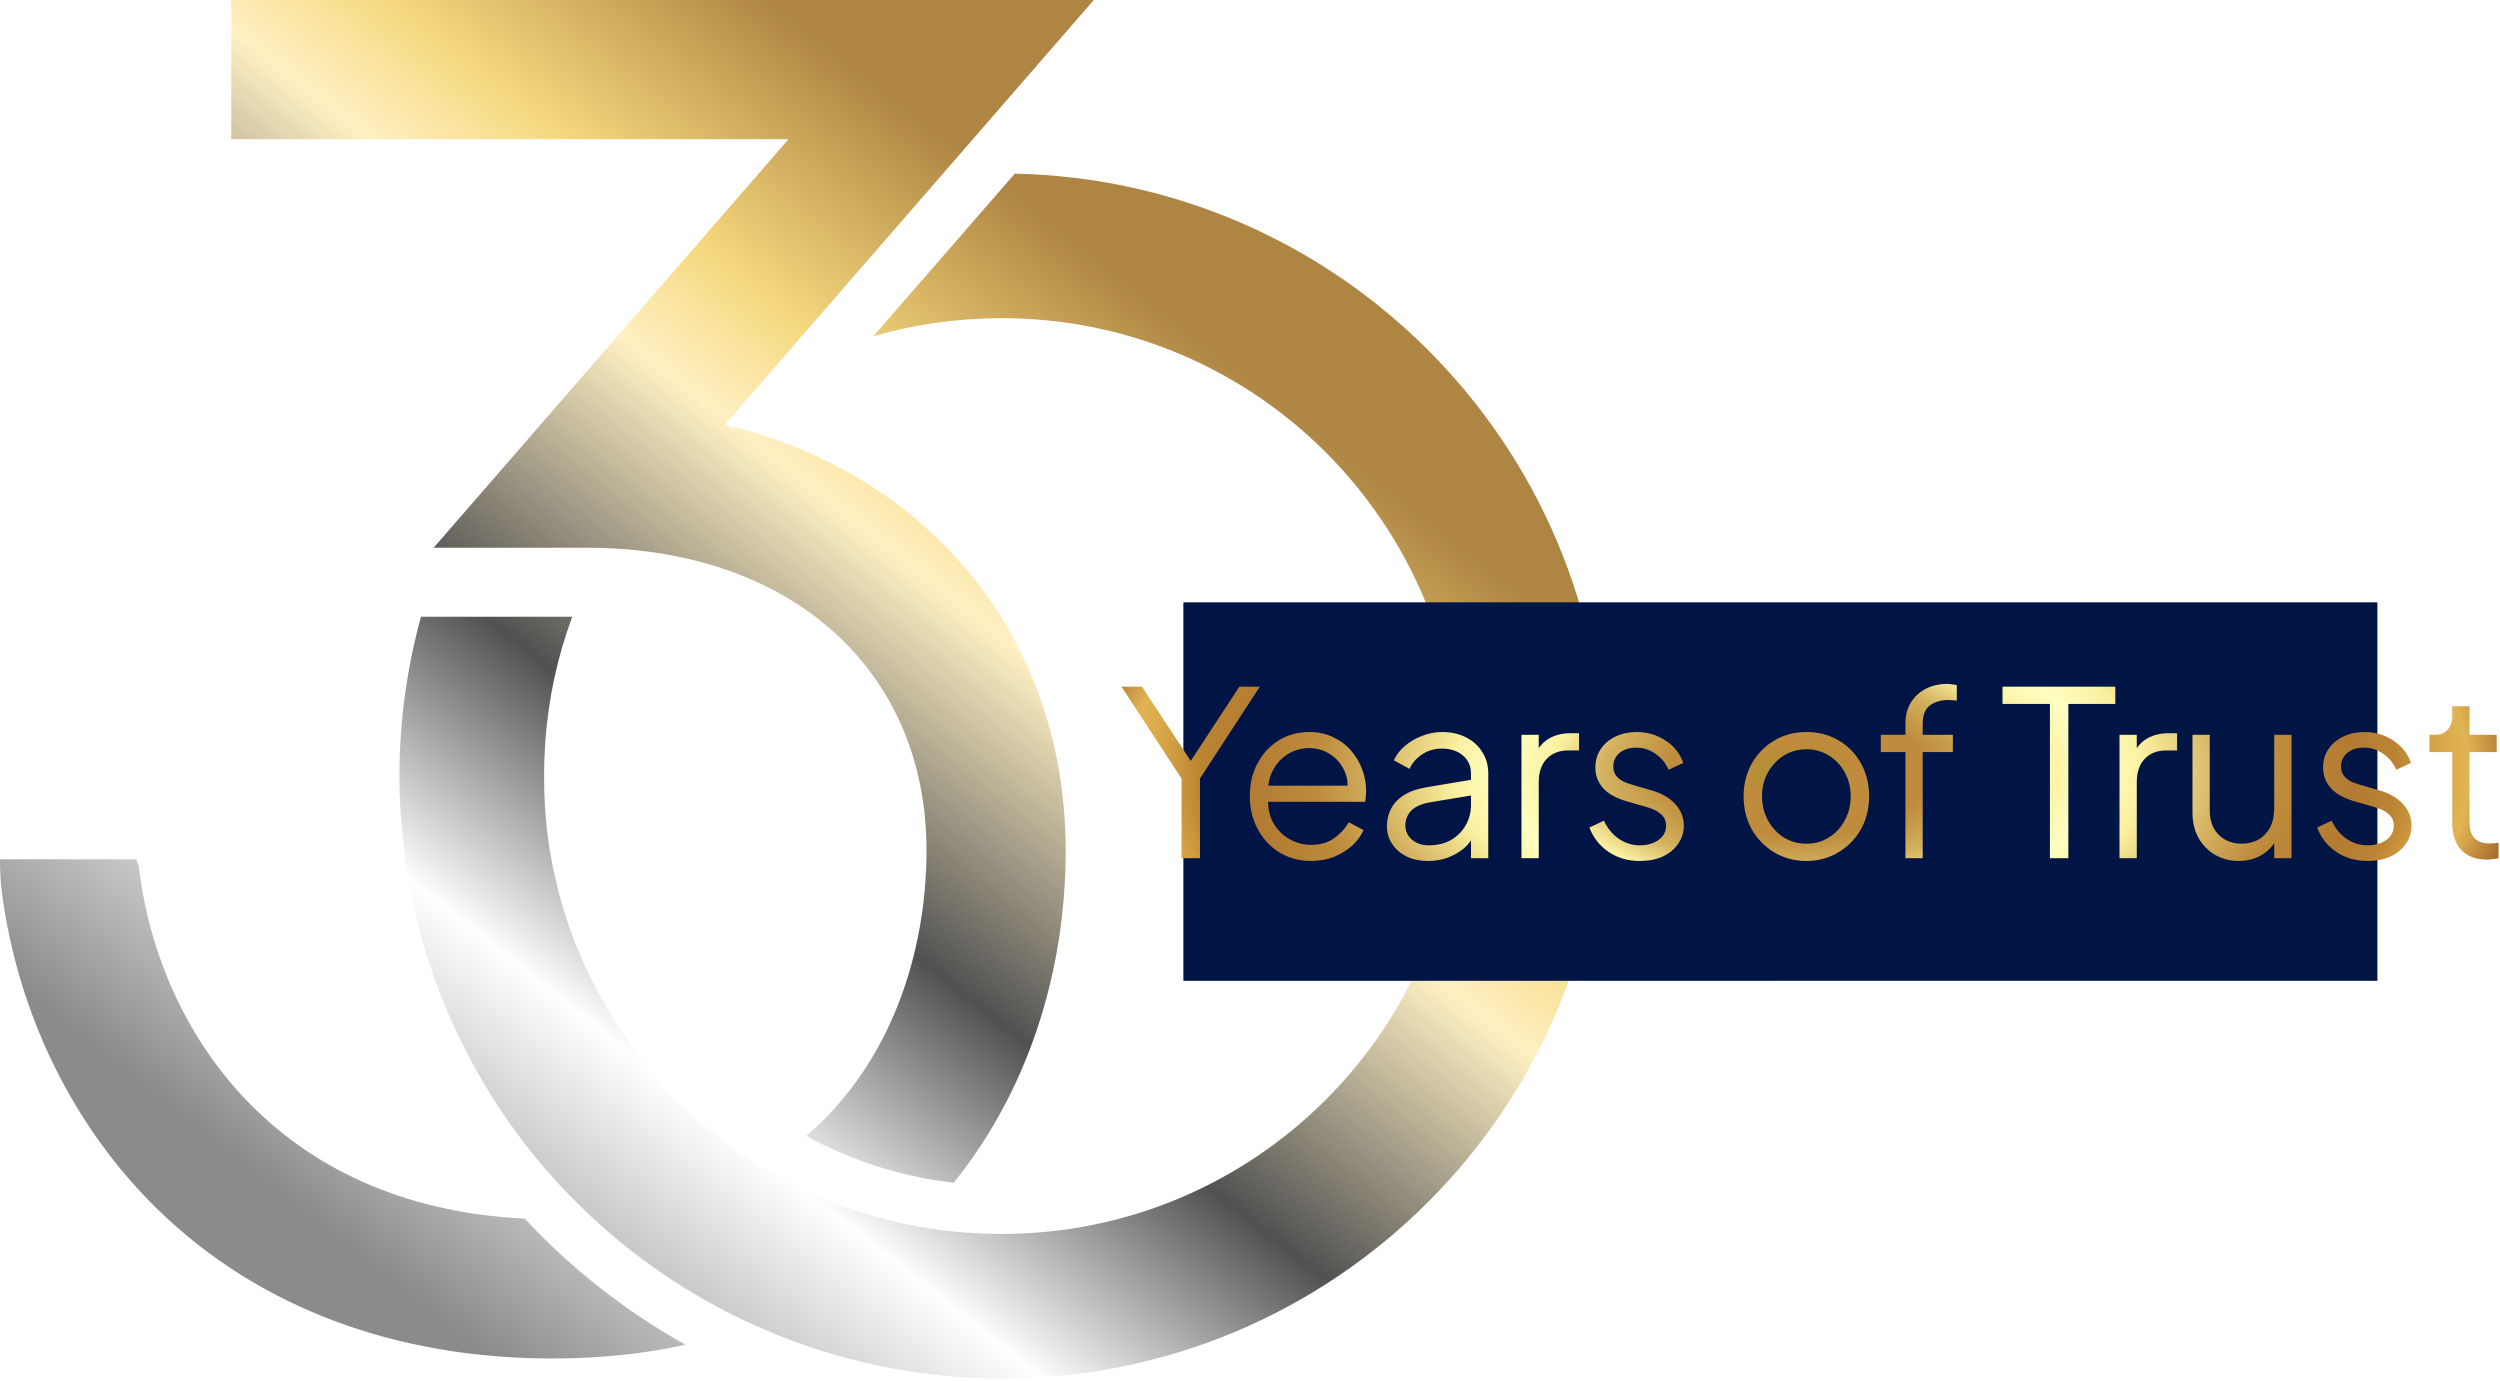
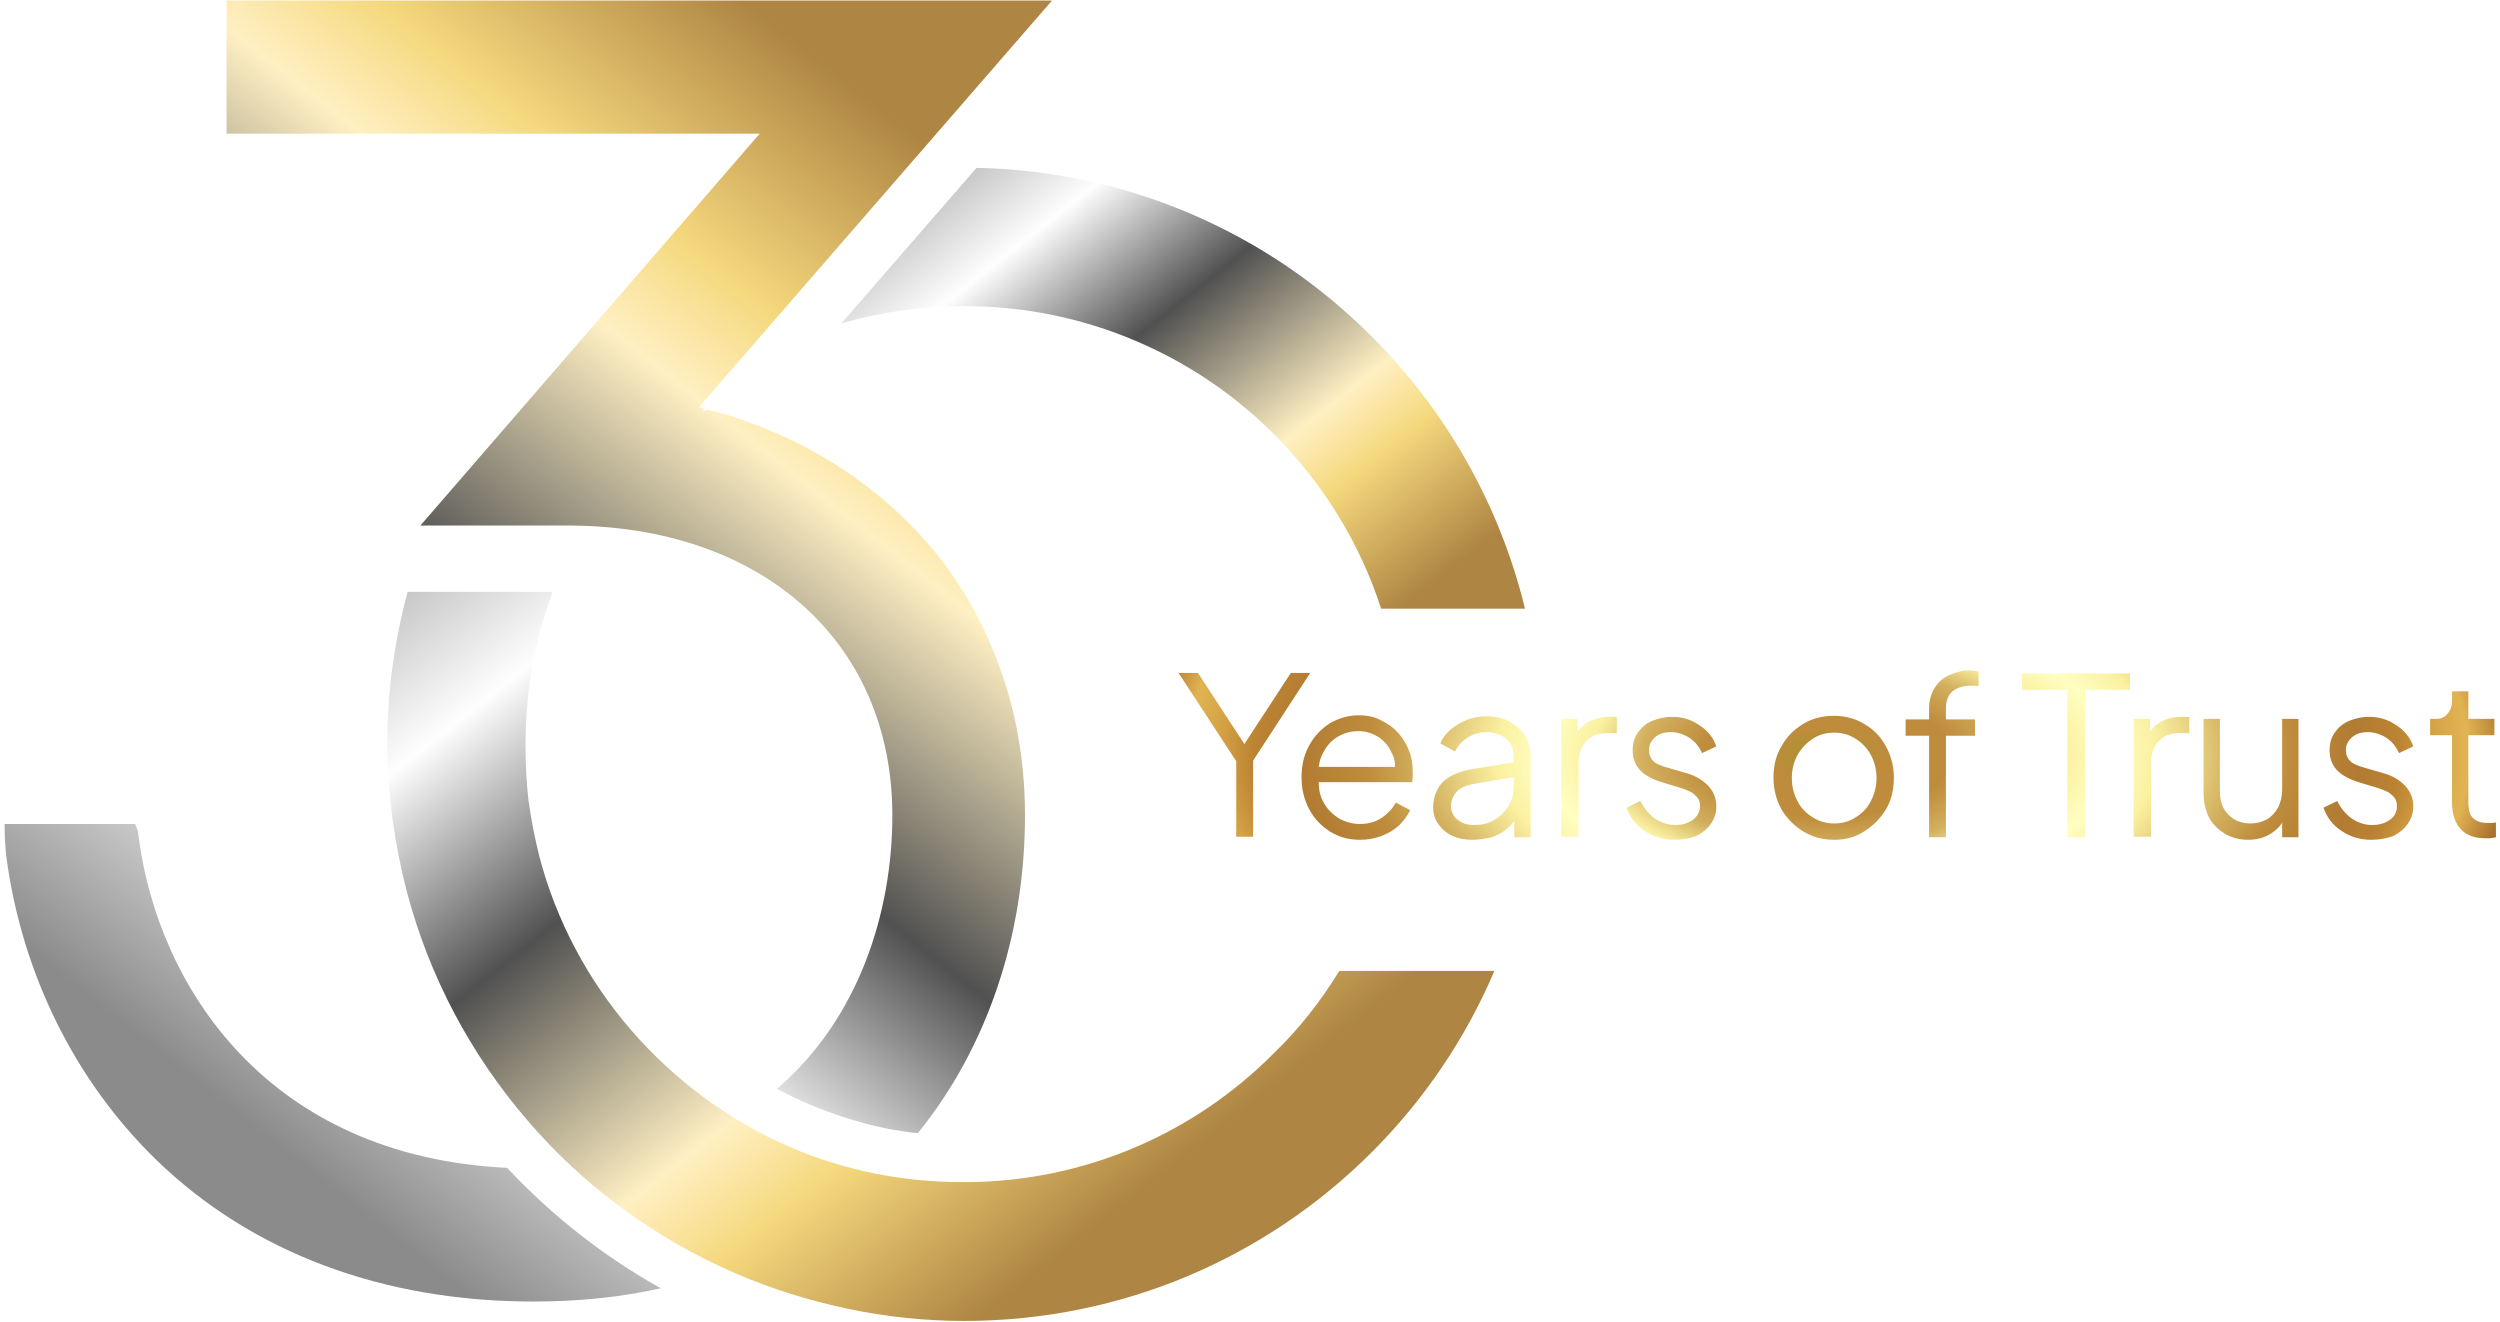
- <svg xmlns="http://www.w3.org/2000/svg" width="469" height="259" viewBox="0 0 469 259" fill="none">
-   <path fill-rule="evenodd" clip-rule="evenodd" d="M100.128 81.139L81.351 102.755H110.102C148.211 102.755 173.814 125.566 173.814 159.522C173.814 178.47 167.341 199.307 151.255 213.117C153.284 214.225 155.359 215.243 157.476 216.158C162.209 218.205 167.202 219.78 172.319 220.835C174.467 221.278 176.671 221.621 178.916 221.874C192.478 205.079 199.921 183.058 199.921 159.525C199.921 147.749 197.706 136.592 193.342 126.363C189.011 116.211 182.693 107.271 174.562 99.785C166.473 92.337 156.834 86.563 145.916 82.624C143.271 81.67 140.562 80.835 137.799 80.108L136.68 80.433L137.116 79.93C136.744 79.835 136.373 79.742 136.002 79.652L205.197 0H43.389V26.109H147.93L100.12 81.142L100.128 81.139Z" fill="url(#paint0_linear_209_289)" />
-   <path fill-rule="evenodd" clip-rule="evenodd" d="M98.45 228.615C51.254 226.323 30.025 192.79 26.222 163.925L26.042 162.551L25.565 161.211L0 161.198C0 163.513 0.088 165.024 0.338 167.333C3.38 190.429 13.854 211.663 29.834 227.13C48.573 245.265 74.094 254.853 103.631 254.853C112.844 254.853 121.145 253.904 128.608 252.272C117.41 246.026 107.173 238.004 98.447 228.617L98.45 228.615Z" fill="url(#paint1_linear_209_289)" />
-   <path d="M267.887 65.659C247.959 45.732 220.624 33.211 190.369 32.579L163.843 63.076C171.435 60.874 179.524 59.691 187.964 59.691C211.686 59.691 233.16 69.304 248.702 84.849C264.244 100.391 273.859 121.864 273.859 145.586C273.859 169.308 264.246 190.782 248.702 206.324C233.16 221.866 211.686 231.481 187.964 231.481C181.834 231.481 175.99 230.886 170.486 229.749C164.681 228.553 159.12 226.784 153.867 224.513C141.851 219.316 131.238 211.423 122.782 201.583C114.399 191.828 108.171 180.21 104.835 167.467C103.897 163.892 103.188 160.285 102.724 156.666C102.293 153.302 102.069 149.61 102.069 145.591C102.069 137.074 103.257 128.951 105.474 121.375C106.036 119.457 106.668 117.565 107.361 115.698H78.979C76.339 125.311 74.932 135.337 74.932 145.591C74.932 150.226 75.262 155.06 75.903 160.058C76.53 164.951 77.453 169.687 78.651 174.252C83.065 191.114 91.239 206.409 102.216 219.182C113.298 232.077 127.276 242.453 143.161 249.323C150.165 252.355 157.499 254.693 165.08 256.255C172.608 257.807 180.267 258.621 187.967 258.621C219.18 258.621 247.436 245.969 267.892 225.514C288.347 205.058 300.999 176.802 300.999 145.589C300.999 114.376 288.347 86.12 267.892 65.664L267.887 65.659Z" fill="url(#paint2_linear_209_289)" />
-   <rect x="222" y="113" width="224" height="71" fill="url(#paint3_linear_209_289)" />
-   <path d="M221.659 161V146.053L210.384 128.816H214.229L224.078 143.806H222.696L232.502 128.816H236.347L225.115 146.053V161H221.659ZM245.956 161.518C243.796 161.518 241.838 161 240.081 159.963C238.353 158.898 236.985 157.443 235.977 155.6C234.969 153.757 234.465 151.669 234.465 149.336C234.465 147.003 234.955 144.944 235.934 143.158C236.913 141.344 238.238 139.918 239.908 138.882C241.608 137.845 243.508 137.326 245.611 137.326C247.281 137.326 248.764 137.643 250.06 138.277C251.385 138.882 252.508 139.717 253.43 140.782C254.352 141.819 255.057 143 255.547 144.325C256.036 145.621 256.281 146.96 256.281 148.342C256.281 148.63 256.267 148.962 256.238 149.336C256.209 149.682 256.166 150.042 256.108 150.416H236.539V147.392H254.251L252.696 148.688C252.955 147.104 252.768 145.693 252.134 144.454C251.529 143.187 250.651 142.194 249.499 141.474C248.347 140.725 247.051 140.35 245.611 140.35C244.171 140.35 242.832 140.725 241.593 141.474C240.384 142.222 239.433 143.274 238.742 144.627C238.051 145.952 237.777 147.536 237.921 149.379C237.777 151.222 238.065 152.835 238.785 154.218C239.534 155.571 240.542 156.622 241.809 157.371C243.105 158.12 244.488 158.494 245.956 158.494C247.656 158.494 249.081 158.091 250.233 157.285C251.385 156.478 252.321 155.47 253.041 154.261L255.806 155.73C255.345 156.766 254.64 157.731 253.689 158.624C252.739 159.488 251.601 160.194 250.276 160.741C248.98 161.259 247.54 161.518 245.956 161.518ZM267.836 161.518C266.367 161.518 265.057 161.245 263.905 160.698C262.753 160.122 261.845 159.344 261.183 158.365C260.521 157.386 260.189 156.262 260.189 154.995C260.189 153.786 260.449 152.691 260.967 151.712C261.485 150.704 262.292 149.854 263.386 149.163C264.481 148.472 265.877 147.982 267.577 147.694L276.649 146.182V149.12L268.354 150.502C266.684 150.79 265.474 151.323 264.725 152.101C264.005 152.878 263.645 153.8 263.645 154.866C263.645 155.902 264.049 156.781 264.855 157.501C265.69 158.221 266.756 158.581 268.052 158.581C269.636 158.581 271.018 158.25 272.199 157.587C273.38 156.896 274.301 155.974 274.964 154.822C275.626 153.67 275.957 152.389 275.957 150.978V145.102C275.957 143.72 275.453 142.597 274.445 141.733C273.437 140.869 272.127 140.437 270.514 140.437C269.103 140.437 267.865 140.797 266.799 141.517C265.733 142.208 264.941 143.115 264.423 144.238L261.485 142.64C261.917 141.661 262.594 140.768 263.516 139.962C264.466 139.155 265.546 138.522 266.756 138.061C267.965 137.571 269.218 137.326 270.514 137.326C272.213 137.326 273.711 137.658 275.007 138.32C276.332 138.982 277.354 139.904 278.074 141.085C278.823 142.237 279.197 143.576 279.197 145.102V161H275.957V156.378L276.433 156.853C276.029 157.717 275.396 158.509 274.532 159.229C273.697 159.92 272.703 160.482 271.551 160.914C270.428 161.317 269.189 161.518 267.836 161.518ZM285.43 161V137.845H288.67V141.646L288.238 141.085C288.785 139.99 289.606 139.126 290.7 138.493C291.823 137.859 293.177 137.542 294.761 137.542H296.23V140.782H294.199C292.529 140.782 291.19 141.301 290.182 142.338C289.174 143.374 288.67 144.843 288.67 146.744V161H285.43ZM307.63 161.518C305.412 161.518 303.468 160.957 301.798 159.834C300.127 158.71 298.918 157.184 298.169 155.254L300.891 153.958C301.553 155.37 302.475 156.493 303.655 157.328C304.865 158.163 306.19 158.581 307.63 158.581C309.012 158.581 310.179 158.25 311.129 157.587C312.079 156.896 312.555 156.003 312.555 154.909C312.555 154.102 312.324 153.469 311.863 153.008C311.403 152.518 310.87 152.144 310.265 151.885C309.66 151.626 309.127 151.438 308.667 151.323L305.34 150.373C303.209 149.768 301.668 148.918 300.718 147.824C299.767 146.73 299.292 145.462 299.292 144.022C299.292 142.669 299.638 141.488 300.329 140.48C301.02 139.472 301.956 138.694 303.137 138.147C304.318 137.6 305.628 137.326 307.068 137.326C309.027 137.326 310.798 137.845 312.382 138.882C313.995 139.89 315.132 141.301 315.795 143.115L313.03 144.411C312.454 143.115 311.619 142.107 310.524 141.387C309.459 140.638 308.263 140.264 306.939 140.264C305.643 140.264 304.606 140.595 303.828 141.258C303.051 141.92 302.662 142.755 302.662 143.763C302.662 144.541 302.863 145.16 303.267 145.621C303.67 146.082 304.131 146.427 304.649 146.658C305.196 146.888 305.671 147.061 306.075 147.176L309.919 148.299C311.791 148.846 313.246 149.696 314.283 150.848C315.348 152 315.881 153.354 315.881 154.909C315.881 156.176 315.521 157.314 314.801 158.322C314.11 159.33 313.145 160.122 311.907 160.698C310.668 161.245 309.243 161.518 307.63 161.518ZM338.894 161.518C336.705 161.518 334.718 161 332.932 159.963C331.147 158.898 329.721 157.458 328.656 155.643C327.619 153.8 327.1 151.712 327.1 149.379C327.1 147.075 327.619 145.016 328.656 143.202C329.692 141.387 331.089 139.962 332.846 138.925C334.632 137.859 336.648 137.326 338.894 137.326C341.14 137.326 343.142 137.845 344.899 138.882C346.684 139.918 348.081 141.344 349.089 143.158C350.126 144.973 350.644 147.046 350.644 149.379C350.644 151.741 350.112 153.843 349.046 155.686C347.98 157.501 346.555 158.926 344.769 159.963C343.012 161 341.054 161.518 338.894 161.518ZM338.894 158.278C340.449 158.278 341.846 157.89 343.084 157.112C344.352 156.334 345.345 155.269 346.065 153.915C346.814 152.562 347.188 151.05 347.188 149.379C347.188 147.709 346.814 146.211 346.065 144.886C345.345 143.562 344.352 142.51 343.084 141.733C341.846 140.955 340.449 140.566 338.894 140.566C337.339 140.566 335.928 140.955 334.66 141.733C333.422 142.51 332.428 143.562 331.68 144.886C330.931 146.211 330.556 147.709 330.556 149.379C330.556 151.05 330.931 152.562 331.68 153.915C332.428 155.269 333.422 156.334 334.66 157.112C335.928 157.89 337.339 158.278 338.894 158.278ZM357.459 161V141.085H352.837V137.845H357.459V135.771C357.459 134.158 357.819 132.805 358.539 131.71C359.259 130.587 360.209 129.738 361.39 129.162C362.571 128.586 363.838 128.298 365.192 128.298C365.48 128.298 365.811 128.326 366.185 128.384C366.56 128.413 366.862 128.456 367.093 128.514V131.451C366.891 131.394 366.617 131.365 366.272 131.365C365.926 131.336 365.681 131.322 365.537 131.322C364.155 131.322 363.003 131.653 362.081 132.315C361.16 132.978 360.699 134.13 360.699 135.771V137.845H366.358V141.085H360.699V161H357.459ZM384.567 161V132.056H375.668V128.816H396.836V132.056H388.023V161H384.567ZM397.62 161V137.845H400.86V141.646L400.428 141.085C400.975 139.99 401.796 139.126 402.89 138.493C404.013 137.859 405.367 137.542 406.951 137.542H408.42V140.782H406.389C404.719 140.782 403.38 141.301 402.372 142.338C401.364 143.374 400.86 144.843 400.86 146.744V161H397.62ZM419.993 161.518C418.38 161.518 416.911 161.144 415.586 160.395C414.261 159.618 413.21 158.552 412.433 157.198C411.684 155.816 411.309 154.232 411.309 152.446V137.845H414.549V152.058C414.549 153.296 414.794 154.39 415.284 155.341C415.802 156.262 416.508 156.982 417.401 157.501C418.322 158.019 419.373 158.278 420.554 158.278C421.735 158.278 422.786 158.019 423.708 157.501C424.629 156.954 425.349 156.19 425.868 155.211C426.386 154.203 426.645 153.008 426.645 151.626V137.845H429.885V161H426.645V156.507L427.38 156.68C426.833 158.178 425.897 159.358 424.572 160.222C423.247 161.086 421.721 161.518 419.993 161.518ZM444.152 161.518C441.934 161.518 439.99 160.957 438.32 159.834C436.649 158.71 435.44 157.184 434.691 155.254L437.413 153.958C438.075 155.37 438.997 156.493 440.177 157.328C441.387 158.163 442.712 158.581 444.152 158.581C445.534 158.581 446.701 158.25 447.651 157.587C448.601 156.896 449.077 156.003 449.077 154.909C449.077 154.102 448.846 153.469 448.385 153.008C447.925 152.518 447.392 152.144 446.787 151.885C446.182 151.626 445.649 151.438 445.189 151.323L441.862 150.373C439.731 149.768 438.19 148.918 437.24 147.824C436.289 146.73 435.814 145.462 435.814 144.022C435.814 142.669 436.16 141.488 436.851 140.48C437.542 139.472 438.478 138.694 439.659 138.147C440.84 137.6 442.15 137.326 443.59 137.326C445.549 137.326 447.32 137.845 448.904 138.882C450.517 139.89 451.654 141.301 452.317 143.115L449.552 144.411C448.976 143.115 448.141 142.107 447.046 141.387C445.981 140.638 444.785 140.264 443.461 140.264C442.165 140.264 441.128 140.595 440.35 141.258C439.573 141.92 439.184 142.755 439.184 143.763C439.184 144.541 439.385 145.16 439.789 145.621C440.192 146.082 440.653 146.427 441.171 146.658C441.718 146.888 442.193 147.061 442.597 147.176L446.441 148.299C448.313 148.846 449.768 149.696 450.805 150.848C451.87 152 452.403 153.354 452.403 154.909C452.403 156.176 452.043 157.314 451.323 158.322C450.632 159.33 449.667 160.122 448.429 160.698C447.19 161.245 445.765 161.518 444.152 161.518ZM466.52 161.259C464.447 161.259 462.848 160.654 461.725 159.445C460.602 158.235 460.04 156.507 460.04 154.261V141.085H455.764V137.845H456.844C457.823 137.845 458.6 137.528 459.176 136.894C459.752 136.232 460.04 135.411 460.04 134.432V132.488H463.28V137.845H468.378V141.085H463.28V154.261C463.28 155.038 463.396 155.73 463.626 156.334C463.856 156.91 464.245 157.371 464.792 157.717C465.368 158.062 466.132 158.235 467.082 158.235C467.312 158.235 467.586 158.221 467.903 158.192C468.22 158.163 468.493 158.134 468.724 158.106V161C468.378 161.086 467.989 161.144 467.557 161.173C467.125 161.23 466.78 161.259 466.52 161.259Z" fill="url(#paint4_angular_209_289)" />
+ <svg xmlns="http://www.w3.org/2000/svg" width="490" height="259" viewBox="0 0 490 259" fill="none">
+   <path fill-rule="evenodd" clip-rule="evenodd" d="M101.1 81.4L82.4 103H111.2C149.3 103 174.9 125.8 174.9 159.8C174.9 178.7 168.4 199.6 152.3 213.4C154.3 214.5 156.4 215.5 158.5 216.4C163.2 218.4 168.2 220 173.3 221.1C175.4 221.5 177.7 221.9 179.9 222.1C193.5 205.3 200.9 183.3 200.9 159.8C200.9 148 198.7 136.9 194.3 126.6C190 116.4 183.7 107.5 175.5 100C167.4 92.6 157.8 86.8 146.9 82.8C144.3 81.8 141.5 81 138.8 80.3L137.7 80.6L138.1 80.1C137.7 80 137.4 79.9 137 79.8L206.2 0.1H44.4V26.2H148.9L101.1 81.4Z" fill="url(#paint0_linear_0_1)" />
+   <path fill-rule="evenodd" clip-rule="evenodd" d="M99.4 228.9C52.2 226.6 31 193.1 27.2 164.2L27 162.8L26.5 161.5H0.9C0.9 163.8 1 165.3 1.2 167.6C4.2 190.7 14.7 211.9 30.7 227.4C49.4 245.5 75 255.1 104.5 255.1C113.7 255.1 122 254.2 129.5 252.5C118.4 246.3 108.2 238.3 99.4 228.9Z" fill="url(#paint1_linear_0_1)" />
+   <path d="M262.5 190.3H292.9C287.2 203.7 279 215.7 268.9 225.8C248.4 246.3 220.2 258.9 189 258.9C181.3 258.9 173.6 258.1 166.1 256.5C158.5 254.9 151.2 252.6 144.2 249.6C128.3 242.7 114.3 232.4 103.3 219.5C92.3 206.7 84.1 191.4 79.7 174.6C78.5 170 77.6 165.3 76.9 160.4C76.3 155.4 75.9 150.6 75.9 145.9C75.9 135.7 77.3 125.6 79.9 116H108.3C107.6 117.9 107 119.8 106.4 121.7C104.2 129.3 103 137.4 103 145.9C103 149.9 103.2 153.6 103.6 157C104.1 160.6 104.8 164.2 105.7 167.8C109 180.5 115.3 192.2 123.7 201.9C132.2 211.7 142.8 219.6 154.8 224.8C160 227.1 165.6 228.8 171.4 230C176.9 231.1 182.7 231.7 188.9 231.7C212.6 231.7 234.1 222.1 249.6 206.5C254.6 201.7 258.9 196.2 262.5 190.3Z" fill="url(#paint2_linear_0_1)" />
+   <path d="M189 60C180.6 60 172.5 61.2 164.9 63.4L191.4 32.9C221.6 33.5 249 46 268.9 66C283.4 80.5 293.9 98.8 298.9 119.3H270.7C266.5 106.3 259.2 94.6 249.7 85.1C234.2 69.6 212.7 60 189 60Z" fill="url(#paint3_linear_0_1)" />
+   <path d="M242.3 164.1V149.2L231 131.9H234.8L244.6 146.9H243.2L253 131.9H256.8L245.6 149.1V164H242.3V164.1ZM266.6 164.6C264.4 164.6 262.5 164.1 260.7 163C259 161.9 257.6 160.5 256.6 158.6C255.6 156.7 255.1 154.7 255.1 152.3C255.1 150 255.6 147.9 256.6 146.1C257.6 144.3 258.9 142.9 260.6 141.8C262.3 140.8 264.2 140.2 266.3 140.2C268 140.2 269.5 140.5 270.7 141.2C272 141.8 273.1 142.6 274.1 143.7C275 144.7 275.7 145.9 276.2 147.2C276.7 148.5 276.9 149.8 276.9 151.2C276.9 151.5 276.9 151.8 276.9 152.2C276.9 152.5 276.8 152.9 276.8 153.3H257.2V150.3H274.9L273.3 151.6C273.6 150 273.4 148.6 272.7 147.4C272.1 146.1 271.2 145.1 270.1 144.4C268.9 143.7 267.7 143.3 266.2 143.3C264.7 143.3 263.4 143.7 262.2 144.4C261 145.1 260 146.2 259.3 147.6C258.6 148.9 258.3 150.5 258.5 152.4C258.4 154.2 258.6 155.9 259.4 157.2C260.1 158.6 261.2 159.6 262.4 160.4C263.7 161.1 265.1 161.5 266.5 161.5C268.2 161.5 269.6 161.1 270.8 160.3C272 159.5 272.9 158.5 273.6 157.3L276.4 158.8C275.9 159.8 275.2 160.8 274.3 161.7C273.3 162.6 272.2 163.3 270.9 163.8C269.6 164.3 268.2 164.6 266.6 164.6ZM288.5 164.6C287 164.6 285.7 164.3 284.6 163.8C283.4 163.2 282.5 162.4 281.9 161.5C281.2 160.5 280.9 159.4 280.9 158.1C280.9 156.9 281.2 155.8 281.7 154.8C282.2 153.8 283 152.9 284.1 152.3C285.2 151.6 286.6 151.1 288.3 150.8L297.4 149.3V152.2L289.1 153.6C287.4 153.9 286.2 154.4 285.5 155.2C284.8 156 284.4 156.9 284.4 158C284.4 159 284.8 159.9 285.6 160.6C286.4 161.3 287.5 161.7 288.8 161.7C290.4 161.7 291.8 161.4 292.9 160.7C294.1 160 295 159.1 295.7 157.9C296.4 156.7 296.7 155.5 296.7 154.1V148.2C296.7 146.8 296.2 145.7 295.2 144.8C294.2 143.9 292.9 143.5 291.3 143.5C289.9 143.5 288.7 143.9 287.6 144.6C286.5 145.3 285.7 146.2 285.2 147.3L282.3 145.7C282.7 144.7 283.4 143.8 284.3 143C285.3 142.2 286.3 141.6 287.5 141.1C288.7 140.6 290 140.4 291.3 140.4C293 140.4 294.5 140.7 295.8 141.4C297.1 142.1 298.1 143 298.9 144.2C299.6 145.4 300 146.7 300 148.2V164.1H296.8V159.5L297.3 160C296.9 160.9 296.3 161.7 295.4 162.4C294.6 163.1 293.6 163.7 292.4 164.1C291 164.4 289.8 164.6 288.5 164.6ZM306 164.1V140.9H309.2V144.7L308.8 144.1C309.3 143 310.2 142.1 311.3 141.5C312.4 140.9 313.8 140.5 315.4 140.5H316.9V143.7H314.9C313.2 143.7 311.9 144.2 310.9 145.3C309.9 146.3 309.4 147.8 309.4 149.7V164H306V164.1ZM328.2 164.6C326 164.6 324 164 322.4 162.9C320.7 161.8 319.5 160.3 318.8 158.3L321.5 157C322.2 158.4 323.1 159.5 324.3 160.4C325.5 161.2 326.8 161.7 328.3 161.7C329.7 161.7 330.8 161.4 331.8 160.7C332.7 160 333.2 159.1 333.2 158C333.2 157.2 333 156.6 332.5 156.1C332 155.6 331.5 155.2 330.9 155C330.3 154.7 329.8 154.6 329.3 154.4L326 153.4C323.9 152.8 322.3 151.9 321.4 150.9C320.4 149.8 320 148.5 320 147.1C320 145.7 320.3 144.6 321 143.6C321.7 142.6 322.6 141.8 323.8 141.3C325 140.8 326.3 140.5 327.7 140.5C329.7 140.5 331.4 141 333 142.1C334.6 143.1 335.8 144.5 336.4 146.3L333.6 147.6C333 146.3 332.2 145.3 331.1 144.6C330 143.9 328.8 143.5 327.5 143.5C326.2 143.5 325.2 143.8 324.4 144.5C323.6 145.2 323.2 146 323.2 147C323.2 147.8 323.4 148.4 323.8 148.9C324.2 149.4 324.7 149.7 325.2 149.9C325.7 150.1 326.2 150.3 326.6 150.4L330.4 151.5C332.3 152 333.7 152.9 334.8 154C335.9 155.2 336.4 156.5 336.4 158.1C336.4 159.4 336 160.5 335.3 161.5C334.6 162.5 333.6 163.3 332.4 163.9C331.3 164.3 329.9 164.6 328.2 164.6ZM359.5 164.6C357.3 164.6 355.3 164.1 353.5 163C351.7 161.9 350.3 160.5 349.2 158.7C348.2 156.9 347.6 154.8 347.6 152.4C347.6 150.1 348.1 148 349.2 146.2C350.2 144.4 351.6 143 353.4 141.9C355.2 140.8 357.2 140.3 359.4 140.3C361.6 140.3 363.6 140.8 365.4 141.9C367.2 142.9 368.6 144.4 369.6 146.2C370.6 148 371.2 150.1 371.2 152.4C371.2 154.8 370.7 156.9 369.6 158.7C368.5 160.5 367.1 161.9 365.3 163C363.6 164.1 361.7 164.6 359.5 164.6ZM359.5 161.4C361.1 161.4 362.5 161 363.7 160.2C365 159.4 366 158.4 366.7 157C367.4 155.6 367.8 154.1 367.8 152.5C367.8 150.8 367.4 149.3 366.7 148C366 146.7 365 145.6 363.7 144.8C362.5 144 361.1 143.6 359.5 143.6C357.9 143.6 356.5 144 355.3 144.8C354.1 145.6 353.1 146.6 352.3 148C351.6 149.3 351.2 150.8 351.2 152.5C351.2 154.2 351.6 155.7 352.3 157C353 158.4 354 159.4 355.3 160.2C356.5 161 358 161.4 359.5 161.4ZM378.1 164.1V144.2H373.5V141H378.1V138.9C378.1 137.3 378.5 135.9 379.2 134.8C379.9 133.7 380.9 132.8 382.1 132.3C383.3 131.8 384.5 131.4 385.9 131.4C386.2 131.4 386.5 131.4 386.9 131.5C387.3 131.5 387.6 131.6 387.8 131.6V134.5C387.6 134.4 387.3 134.4 387 134.4C386.7 134.4 386.4 134.4 386.3 134.4C384.9 134.4 383.8 134.7 382.8 135.4C381.9 136.1 381.4 137.2 381.4 138.9V141H387.1V144.2H381.4V164.1H378.1ZM405.2 164.1V135.2H396.3V132H417.5V135.2H408.7V164.1H405.2ZM418.2 164.1V140.9H421.4V144.7L421 144.1C421.5 143 422.4 142.1 423.5 141.5C424.6 140.9 426 140.5 427.6 140.5H429.1V143.7H427.1C425.4 143.7 424.1 144.2 423.1 145.3C422.1 146.3 421.6 147.8 421.6 149.7V164H418.2V164.1ZM440.6 164.6C439 164.6 437.5 164.2 436.2 163.5C434.9 162.7 433.8 161.7 433 160.3C432.3 158.9 431.9 157.3 431.9 155.5V140.9H435.1V155.1C435.1 156.3 435.3 157.4 435.8 158.4C436.3 159.3 437 160 437.9 160.6C438.8 161.1 439.9 161.4 441.1 161.4C442.3 161.4 443.3 161.1 444.3 160.6C445.2 160.1 445.9 159.3 446.5 158.3C447 157.3 447.3 156.1 447.3 154.7V140.9H450.5V164.1H447.3V159.6L448 159.8C447.5 161.3 446.5 162.5 445.2 163.3C443.9 164.2 442.3 164.6 440.6 164.6ZM464.8 164.6C462.6 164.6 460.6 164 459 162.9C457.3 161.8 456.1 160.3 455.4 158.3L458.1 157C458.8 158.4 459.7 159.5 460.9 160.4C462.1 161.2 463.4 161.7 464.9 161.7C466.3 161.7 467.4 161.4 468.4 160.7C469.4 160 469.8 159.1 469.8 158C469.8 157.2 469.6 156.6 469.1 156.1C468.6 155.6 468.1 155.2 467.5 155C466.9 154.7 466.4 154.6 465.9 154.4L462.6 153.4C460.5 152.8 458.9 151.9 458 150.9C457 149.8 456.6 148.5 456.6 147.1C456.6 145.7 456.9 144.6 457.6 143.6C458.3 142.6 459.2 141.8 460.4 141.3C461.6 140.8 462.9 140.5 464.3 140.5C466.3 140.5 468 141 469.6 142.1C471.2 143.1 472.4 144.5 473 146.3L470.2 147.6C469.6 146.3 468.8 145.3 467.7 144.6C466.6 143.9 465.4 143.5 464.1 143.5C462.8 143.5 461.8 143.8 461 144.5C460.2 145.2 459.8 146 459.8 147C459.8 147.8 460 148.4 460.4 148.9C460.8 149.4 461.3 149.7 461.8 149.9C462.3 150.1 462.8 150.3 463.2 150.4L467 151.5C468.9 152 470.3 152.9 471.4 154C472.5 155.2 473 156.5 473 158.1C473 159.4 472.6 160.5 471.9 161.5C471.2 162.5 470.2 163.3 469 163.9C467.8 164.3 466.4 164.6 464.8 164.6ZM487.1 164.3C485 164.3 483.4 163.7 482.3 162.5C481.2 161.3 480.6 159.6 480.6 157.3V144.1H476.3V140.9H477.4C478.4 140.9 479.2 140.6 479.7 139.9C480.3 139.2 480.6 138.4 480.6 137.4V135.5H483.8V140.9H488.9V144.1H483.8V157.3C483.8 158.1 483.9 158.8 484.1 159.4C484.3 160 484.7 160.4 485.3 160.8C485.9 161.1 486.6 161.3 487.6 161.3C487.8 161.3 488.1 161.3 488.4 161.3C488.7 161.3 489 161.2 489.2 161.2V164.1C488.9 164.2 488.5 164.2 488 164.3C487.7 164.3 487.4 164.3 487.1 164.3Z" fill="url(#paint4_radial_0_1)" />
  <defs>
-     <linearGradient id="paint0_linear_209_289" x1="13" y1="273.5" x2="203.5" y2="32" gradientUnits="userSpaceOnUse">
+     <linearGradient id="paint0_linear_0_1" x1="-4.54" y1="259.154" x2="185.96" y2="17.654" gradientUnits="userSpaceOnUse">
      <stop offset="0.207" stop-color="#8B8B8B" />
      <stop offset="0.405" stop-color="#FEFEFE" />
      <stop offset="0.56" stop-color="#515151" />
-       <stop offset="0.745" stop-color="#FFF0C3" />
+       <stop offset="0.746" stop-color="#FFF0C3" />
      <stop offset="0.82" stop-color="#F5D87D" />
      <stop offset="0.964" stop-color="#AE8543" />
    </linearGradient>
-     <linearGradient id="paint1_linear_209_289" x1="13" y1="273.5" x2="203.5" y2="32" gradientUnits="userSpaceOnUse">
+     <linearGradient id="paint1_linear_0_1" x1="13.161" y1="273.117" x2="203.661" y2="31.617" gradientUnits="userSpaceOnUse">
      <stop offset="0.207" stop-color="#8B8B8B" />
      <stop offset="0.405" stop-color="#FEFEFE" />
      <stop offset="0.56" stop-color="#515151" />
-       <stop offset="0.745" stop-color="#FFF0C3" />
+       <stop offset="0.746" stop-color="#FFF0C3" />
      <stop offset="0.82" stop-color="#F5D87D" />
      <stop offset="0.964" stop-color="#AE8543" />
    </linearGradient>
-     <linearGradient id="paint2_linear_209_289" x1="13" y1="273.5" x2="203.5" y2="32" gradientUnits="userSpaceOnUse">
+     <linearGradient id="paint2_linear_0_1" x1="55.969" y1="24.794" x2="227.905" y2="242.759" gradientUnits="userSpaceOnUse">
      <stop offset="0.207" stop-color="#8B8B8B" />
      <stop offset="0.405" stop-color="#FEFEFE" />
      <stop offset="0.56" stop-color="#515151" />
-       <stop offset="0.745" stop-color="#FFF0C3" />
+       <stop offset="0.746" stop-color="#FFF0C3" />
      <stop offset="0.82" stop-color="#F5D87D" />
      <stop offset="0.964" stop-color="#AE8543" />
    </linearGradient>
-     <linearGradient id="paint3_linear_209_289" x1="222" y1="147.877" x2="446" y2="147.877" gradientUnits="userSpaceOnUse">
-       <stop stop-color="#001446" />
-       <stop offset="1" stop-color="#001544" />
+     <linearGradient id="paint3_linear_0_1" x1="156.652" y1="-12.317" x2="269.941" y2="131.301" gradientUnits="userSpaceOnUse">
+       <stop offset="0.207" stop-color="#8B8B8B" />
+       <stop offset="0.405" stop-color="#FEFEFE" />
+       <stop offset="0.56" stop-color="#515151" />
+       <stop offset="0.746" stop-color="#FFF0C3" />
+       <stop offset="0.82" stop-color="#F5D87D" />
+       <stop offset="0.964" stop-color="#AE8543" />
    </linearGradient>
-     <radialGradient id="paint4_angular_209_289" cx="0" cy="0" r="1" gradientUnits="userSpaceOnUse" gradientTransform="translate(337.51 145.01) scale(134.51 66.4912)">
+     <radialGradient id="paint4_radial_0_1" cx="0" cy="0" r="1" gradientUnits="userSpaceOnUse" gradientTransform="translate(358.119 148.094) scale(134.51 66.4912)">
      <stop stop-color="#A2952A" />
      <stop offset="0.08" stop-color="#BE8C3C" />
      <stop offset="0.18" stop-color="#BE8C3C" />
      <stop offset="0.27" stop-color="#D3B15F" />
      <stop offset="0.34" stop-color="#FAF0A0" />
      <stop offset="0.41" stop-color="#FFFFC2" />
      <stop offset="0.48" stop-color="#FAF0A0" />
      <stop offset="0.59" stop-color="#D3B15F" />
      <stop offset="0.67" stop-color="#BE8C3C" />
      <stop offset="0.77" stop-color="#B17B32" />
      <stop offset="0.83" stop-color="#BB8332" />
      <stop offset="0.88" stop-color="#D4A245" />
      <stop offset="0.93" stop-color="#E1B453" />
      <stop offset="1" stop-color="#A4692A" />
    </radialGradient>
  </defs>
</svg>
